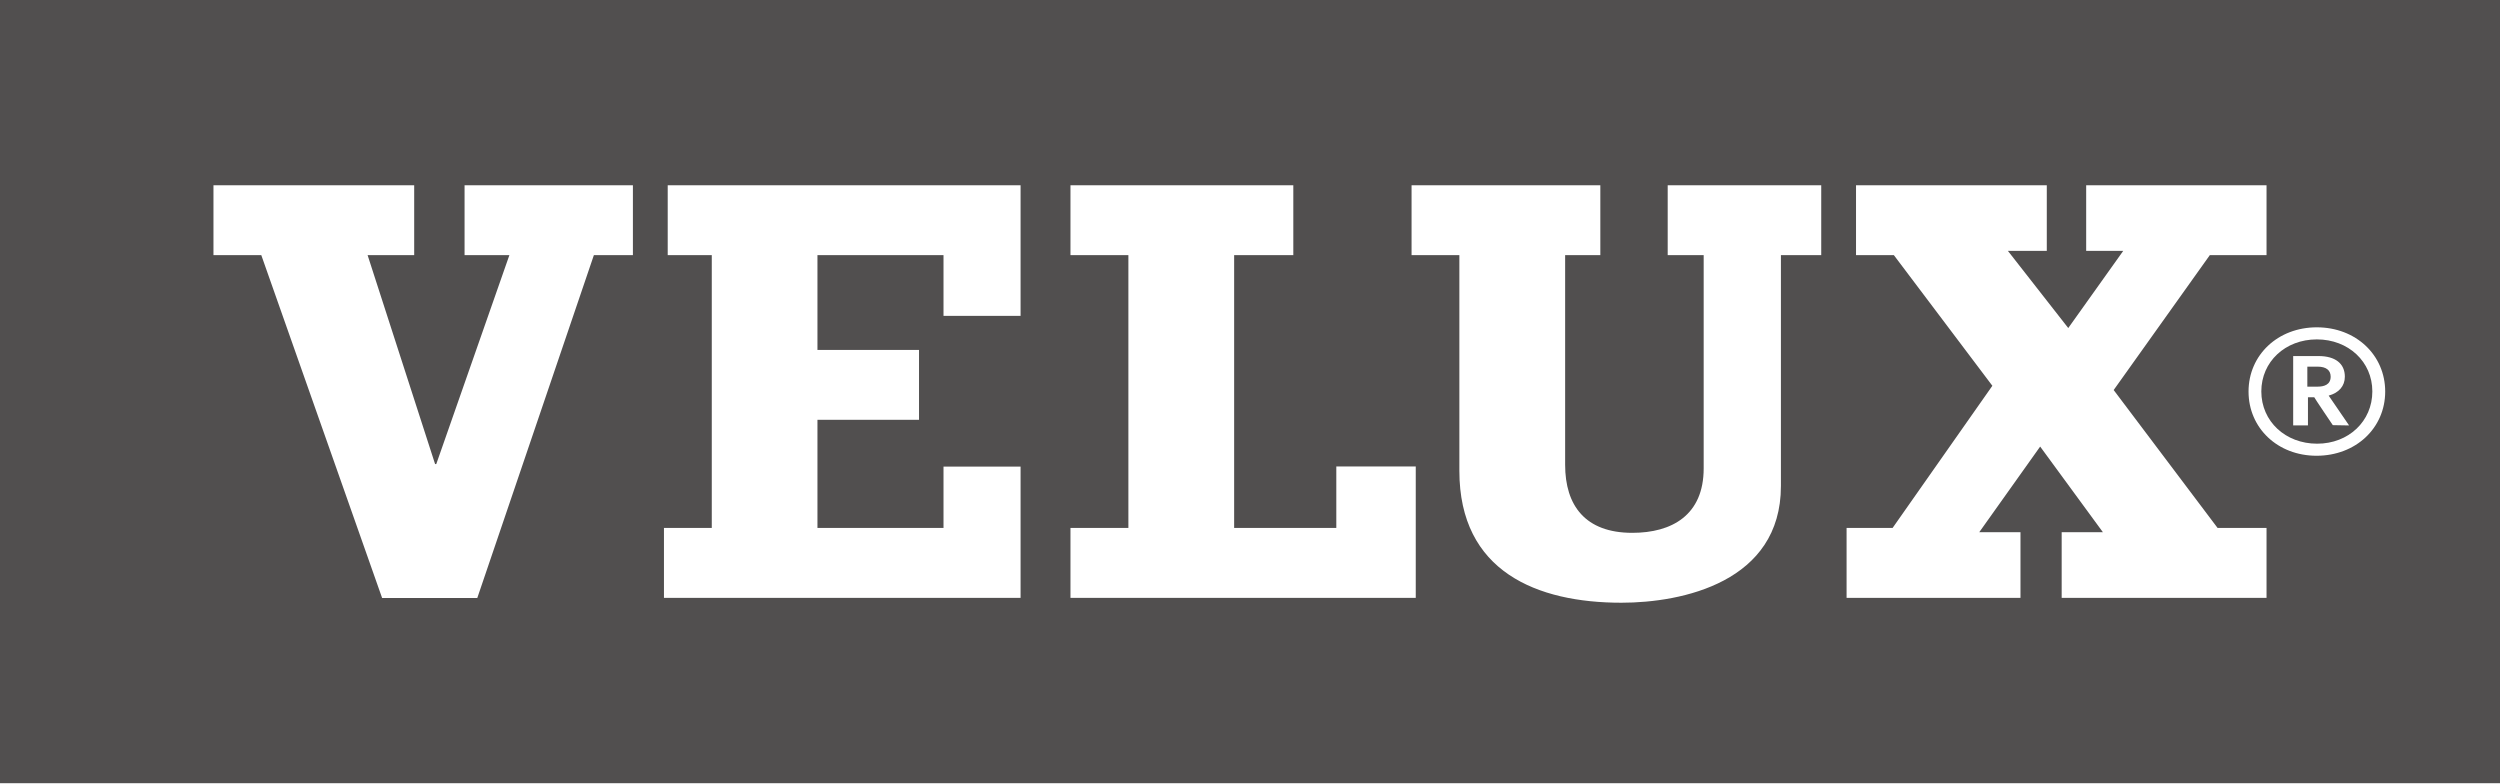
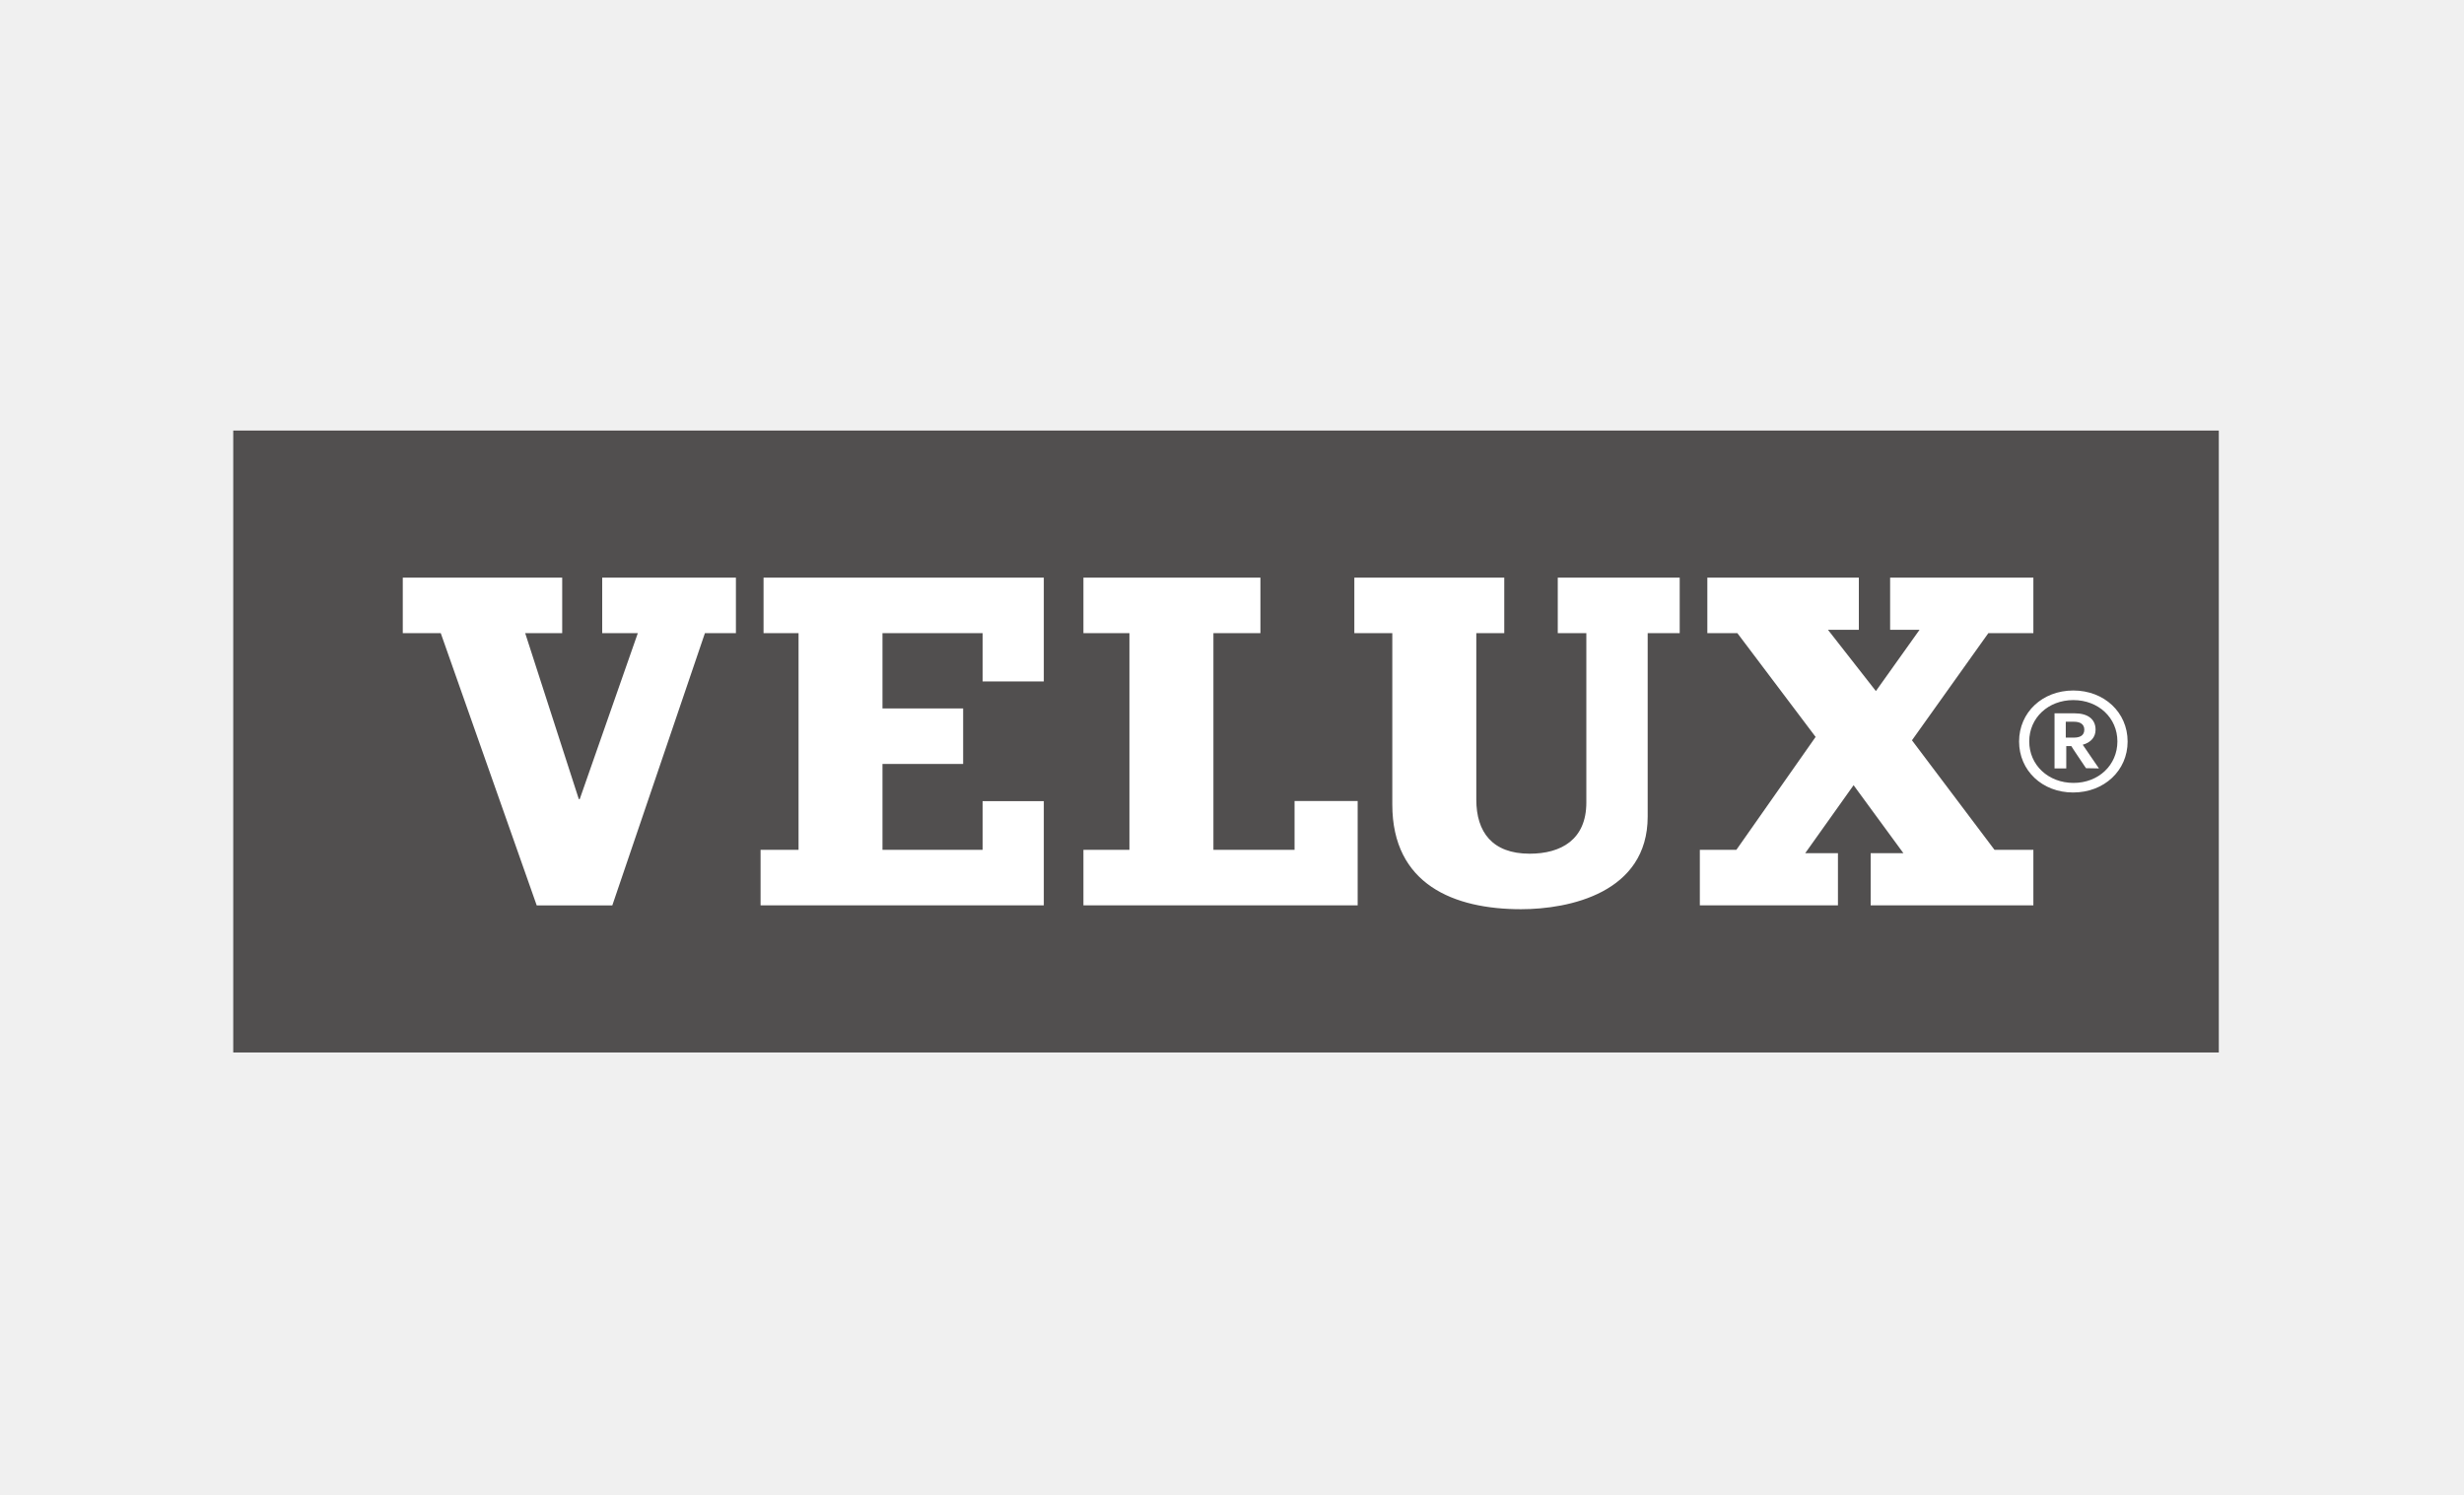
- <svg xmlns="http://www.w3.org/2000/svg" width="166" height="52" viewBox="0 0 166 52" fill="none">
-   <path d="M0 52H166V0H0V52Z" fill="#514F4F" />
-   <path d="M147.248 35.056H150.498V39.698H136.895V35.339H139.633L135.467 29.652L131.422 35.339H134.16V39.698H122.613V35.056H125.668L132.293 25.616L125.751 16.939H123.24V12.3H135.907V16.659H133.325L137.332 21.782L140.982 16.659H138.522V12.3H150.498V16.939H146.733L140.348 25.898L147.248 35.056ZM110.735 12.3H120.93V16.939H118.253V32.273C118.253 38.647 111.704 40.021 107.663 40.021C102.07 40.021 96.902 37.964 96.902 31.264V16.939H93.728V12.3H106.262V16.939H103.925V30.863C103.925 33.564 105.259 35.38 108.385 35.38C111.008 35.38 113.124 34.21 113.124 31.101V16.939H110.735V12.3ZM30.847 12.3H42.025V16.939H39.434L31.692 39.705H25.372L17.349 16.939H14.174V12.3H27.502V16.939H24.408L28.89 30.814H28.968L33.824 16.939H30.847V12.3ZM88.731 30.975H94.006V39.698H71.079V35.056H74.925V16.939H71.079V12.3H85.876V16.939H81.947V35.056H88.731V30.975ZM44.336 12.3H67.766V20.975H62.649V16.939H54.279V23.236H61.023V27.875H54.279V35.056H62.649V30.984H67.766V39.698H44.087V35.056H47.262V16.939H44.336V12.3ZM150.152 25.99C150.152 24.022 151.738 22.536 153.839 22.536C155.94 22.536 157.523 24.022 157.523 25.99C157.523 27.969 155.947 29.461 153.858 29.461C151.745 29.461 150.152 27.969 150.152 25.99ZM149.303 25.999C149.303 28.43 151.242 30.262 153.819 30.262C156.418 30.262 158.377 28.43 158.377 25.999C158.377 23.568 156.425 21.734 153.836 21.734C151.252 21.734 149.303 23.568 149.303 25.999ZM153.897 24.346C154.451 24.346 154.756 24.582 154.756 25.011C154.756 25.559 154.29 25.673 153.897 25.673C153.897 25.673 153.282 25.673 153.207 25.673C153.207 25.604 153.207 24.414 153.207 24.346C153.282 24.346 153.897 24.346 153.897 24.346ZM152.267 23.642V28.248H153.248C153.248 28.248 153.248 26.451 153.248 26.38C153.314 26.38 153.668 26.38 153.668 26.38C153.668 26.412 154.898 28.23 154.898 28.23L155.905 28.248H155.979C155.979 28.248 154.676 26.34 154.624 26.269C155.305 26.084 155.698 25.632 155.698 25.011C155.698 24.139 155.061 23.642 153.953 23.642H152.267Z" fill="white" />
+ <svg xmlns="http://www.w3.org/2000/svg" width="206" height="125" viewBox="0 0 206 125" fill="none">
+   <path d="M19.5 88H185.5V36H19.5V88Z" fill="#514F4F" />
+   <path d="M166.748 71.056H169.998V75.698H156.395V71.338H159.133L154.967 65.652L150.922 71.338H153.66V75.698H142.113V71.056H145.168L151.793 61.616L145.251 52.939H142.74V48.3H155.407V52.659H152.825L156.832 57.782L160.482 52.659H158.022V48.3H169.998V52.939H166.233L159.848 61.898L166.748 71.056ZM130.235 48.3H140.43V52.939H137.753V68.273C137.753 74.647 131.204 76.021 127.163 76.021C121.57 76.021 116.402 73.964 116.402 67.264V52.939H113.228V48.3H125.762V52.939H123.425V66.862C123.425 69.564 124.759 71.38 127.885 71.38C130.508 71.38 132.624 70.21 132.624 67.101V52.939H130.235V48.3ZM50.347 48.3H61.525V52.939H58.934L51.191 75.704H44.872L36.849 52.939H33.674V48.3H47.002V52.939H43.908L48.39 66.814H48.468L53.324 52.939H50.347V48.3ZM108.23 66.975H113.506V75.698H90.579V71.056H94.425V52.939H90.579V48.3H105.376V52.939H101.447V71.056H108.23V66.975ZM63.836 48.3H87.266V56.975H82.149V52.939H73.779V59.236H80.523V63.875H73.779V71.056H82.149V66.984H87.266V75.698H63.587V71.056H66.762V52.939H63.836V48.3ZM169.652 61.99C169.652 60.022 171.238 58.536 173.339 58.536C175.44 58.536 177.023 60.022 177.023 61.99C177.023 63.969 175.447 65.461 173.358 65.461C171.245 65.461 169.652 63.969 169.652 61.99ZM168.803 61.999C168.803 64.43 170.742 66.262 173.319 66.262C175.918 66.262 177.877 64.43 177.877 61.999C177.877 59.568 175.925 57.734 173.336 57.734C170.752 57.734 168.803 59.568 168.803 61.999ZM173.397 60.346C173.951 60.346 174.256 60.582 174.256 61.011C174.256 61.559 173.79 61.673 173.397 61.673C173.397 61.673 172.782 61.673 172.707 61.673C172.707 61.604 172.707 60.414 172.707 60.346C172.782 60.346 173.397 60.346 173.397 60.346ZM171.767 59.642V64.248H172.748C172.748 64.248 172.748 62.451 172.748 62.38C172.814 62.38 173.168 62.38 173.168 62.38C173.168 62.412 174.398 64.23 174.398 64.23L175.405 64.248H175.479C175.479 64.248 174.176 62.34 174.124 62.269C174.805 62.084 175.198 61.632 175.198 61.011C175.198 60.139 174.561 59.642 173.453 59.642H171.767Z" fill="white" />
</svg>
